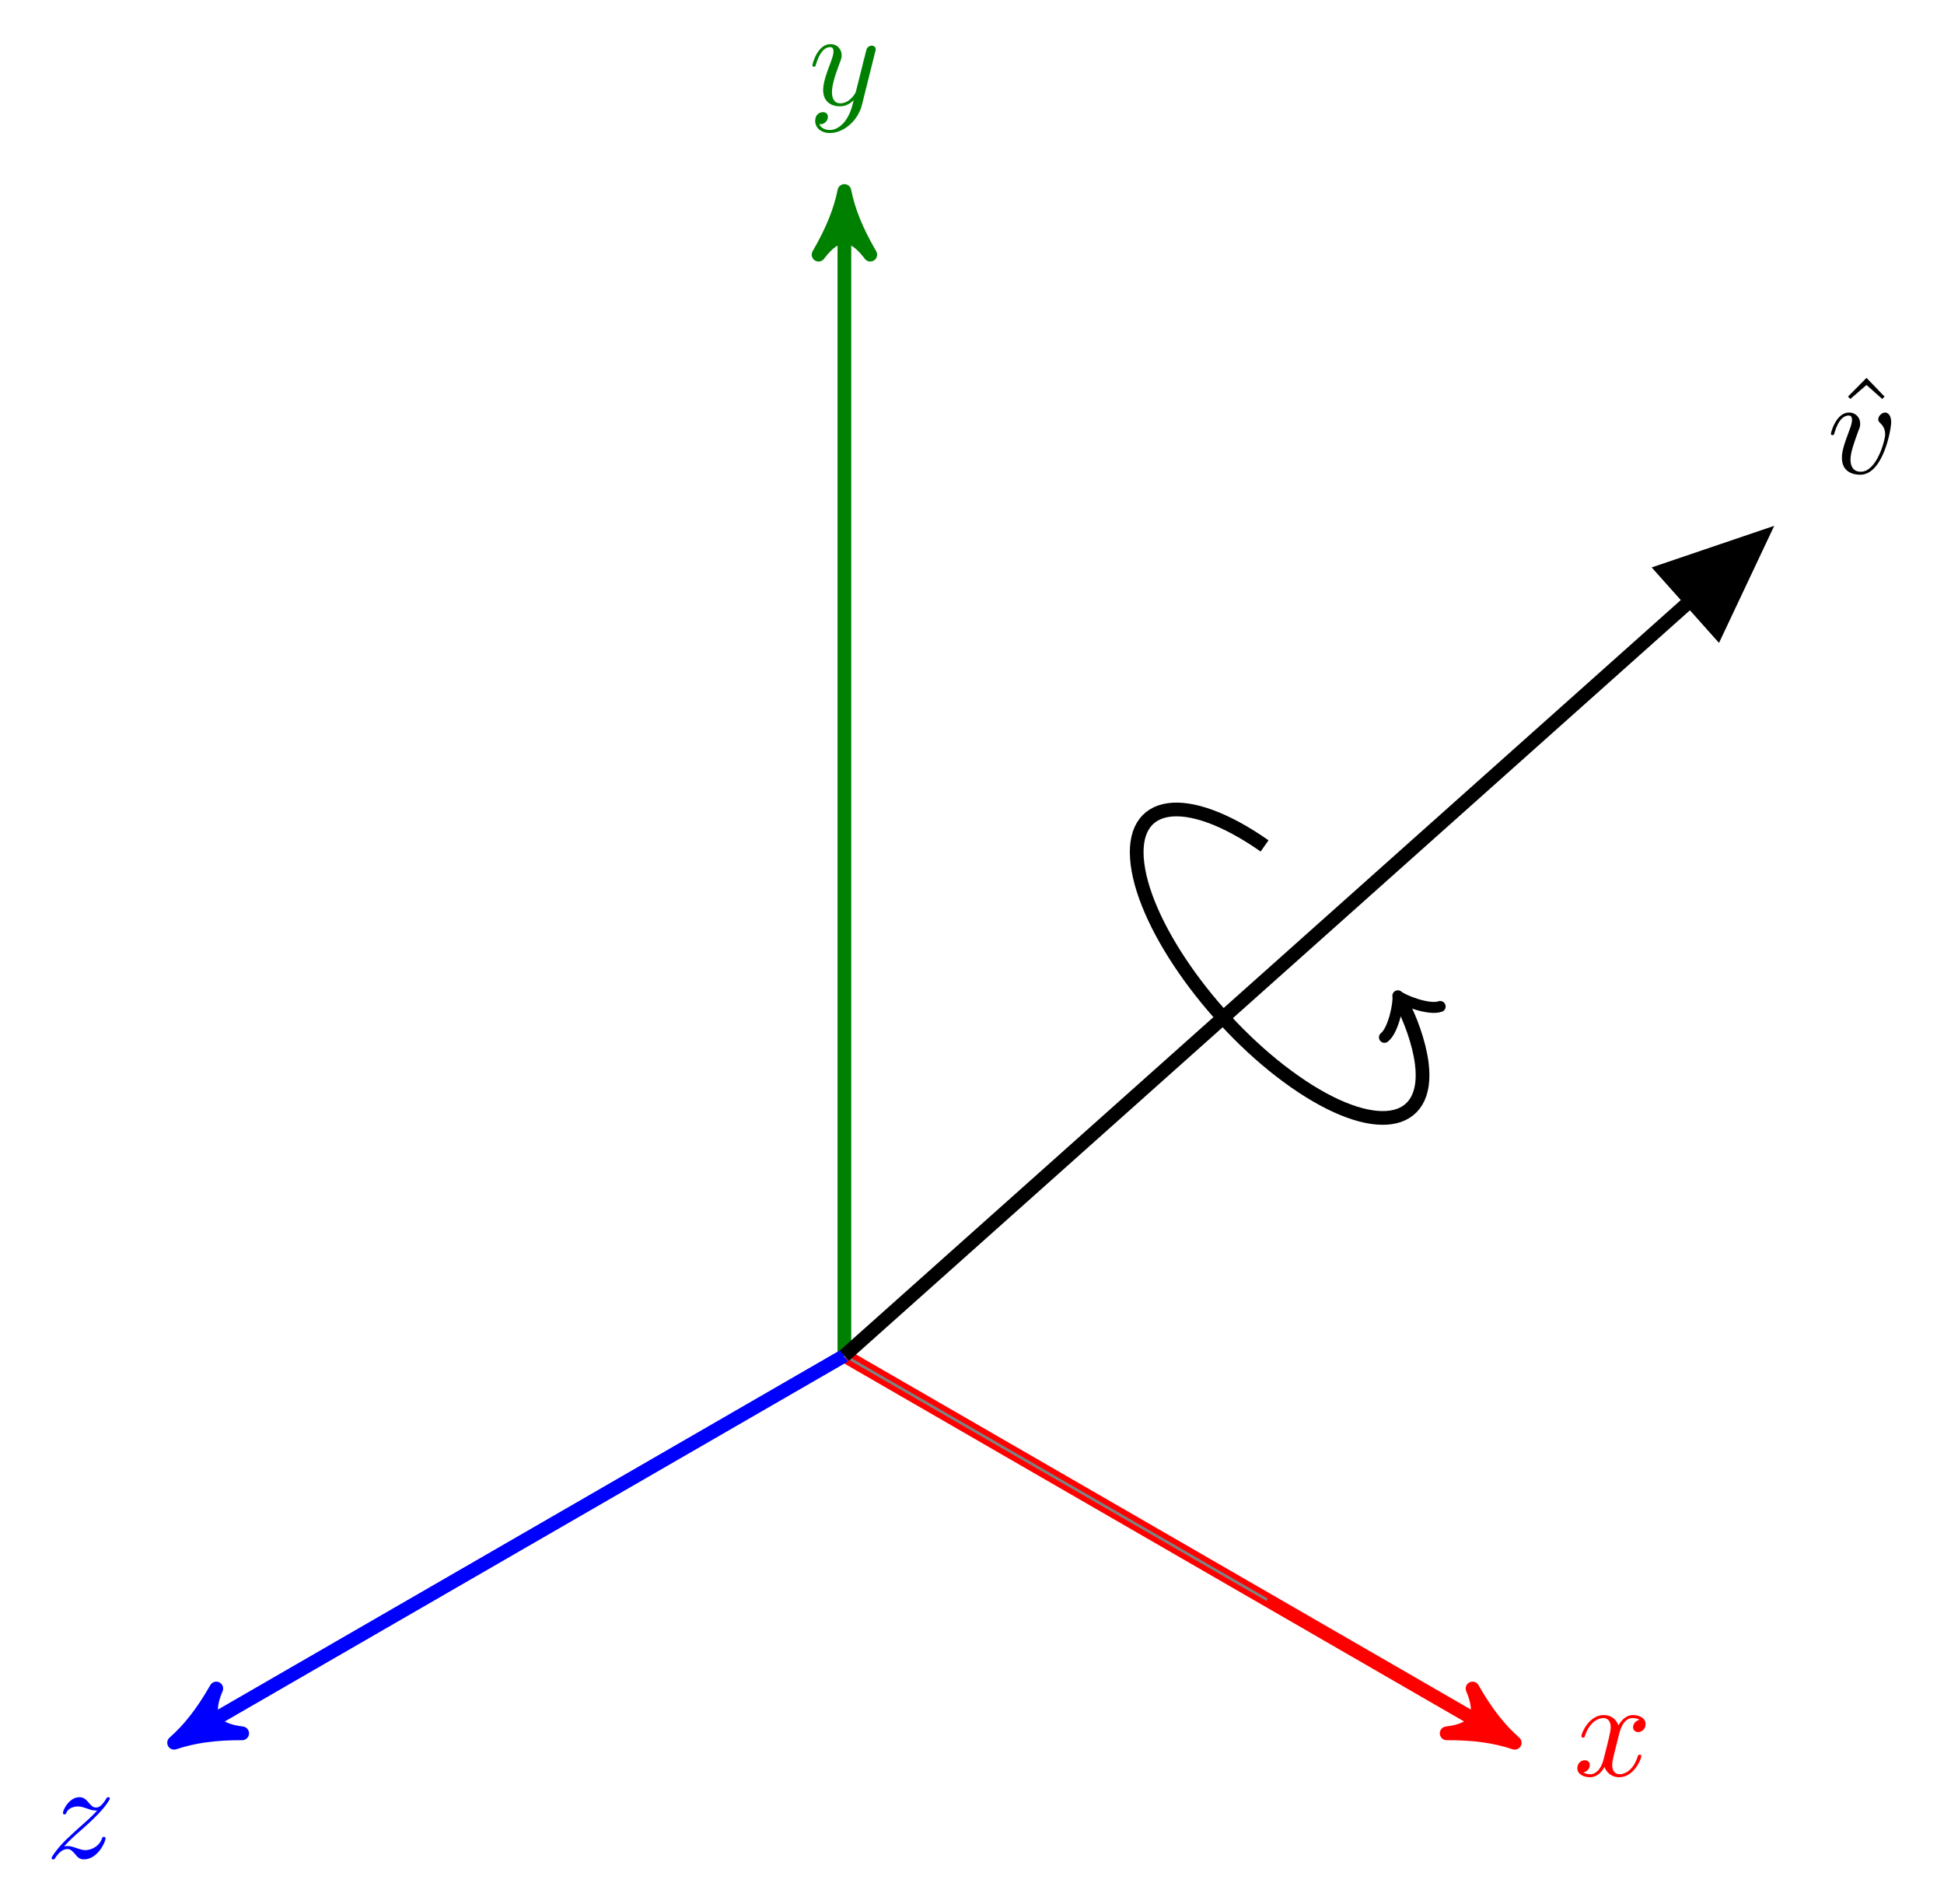
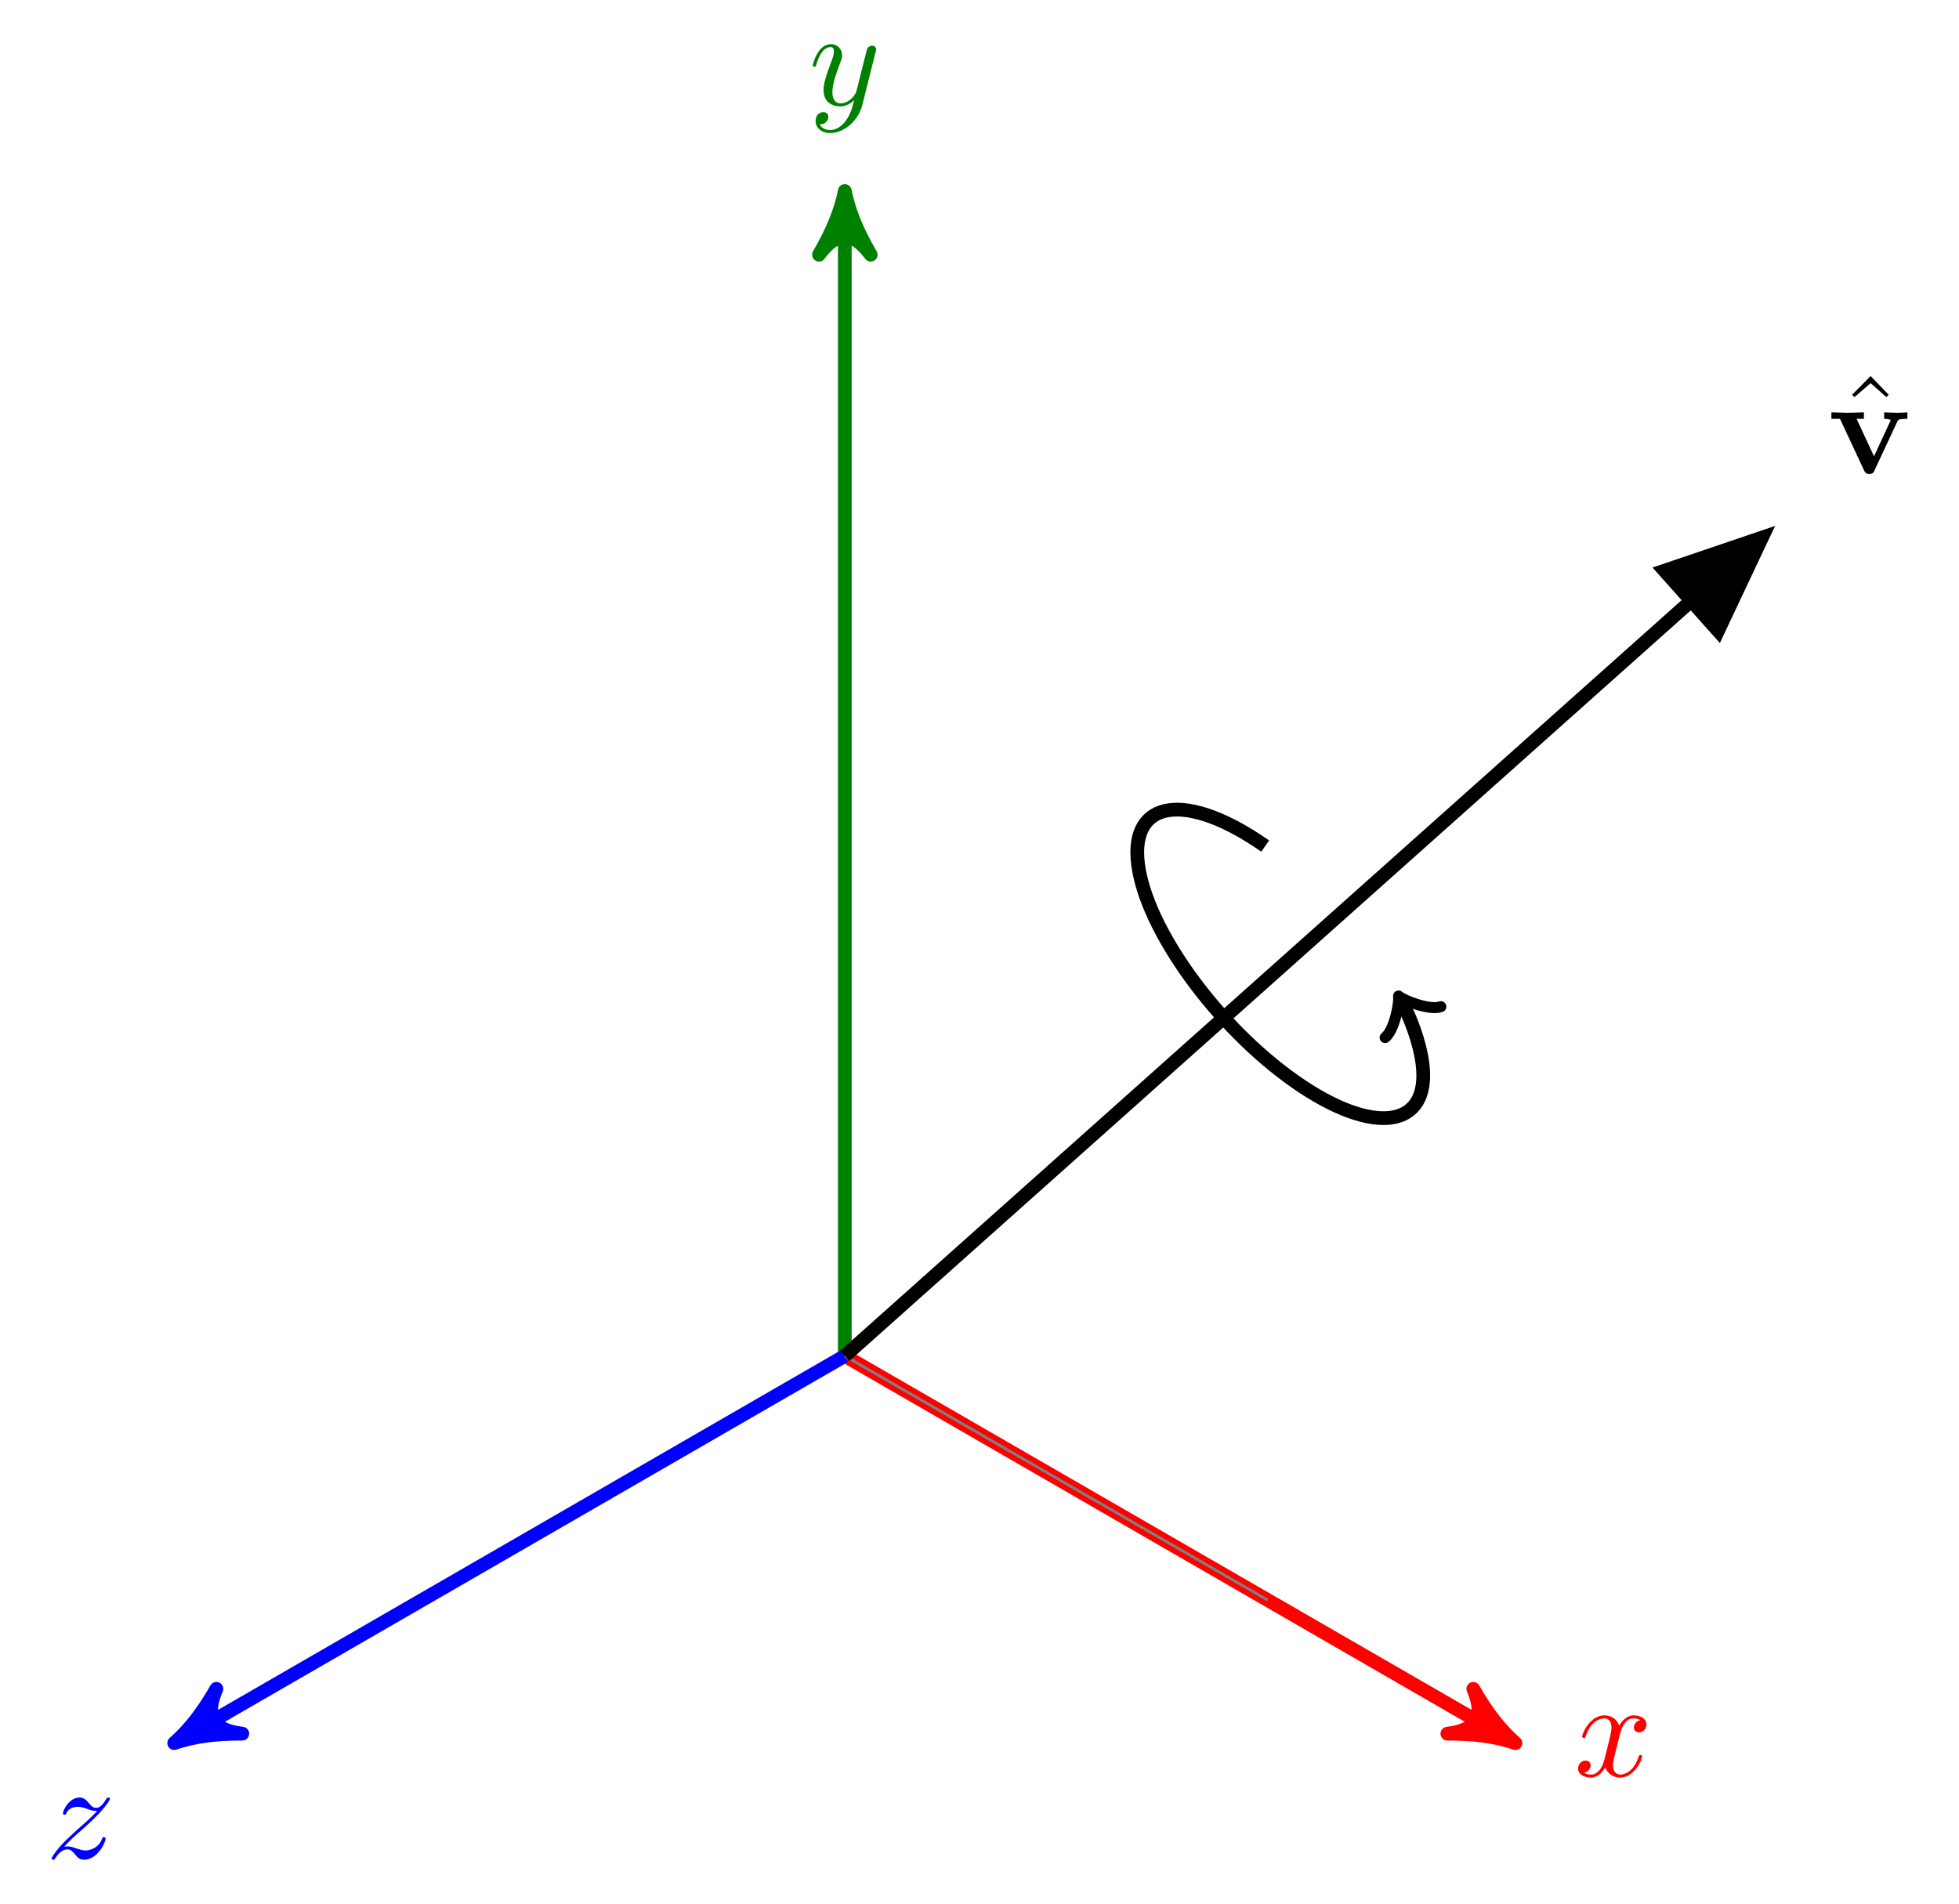
- <svg xmlns="http://www.w3.org/2000/svg" xmlns:xlink="http://www.w3.org/1999/xlink" width="141.14pt" height="138.177pt" viewBox="0 0 141.14 138.177">
+ <svg xmlns="http://www.w3.org/2000/svg" xmlns:xlink="http://www.w3.org/1999/xlink" width="142.159" height="138.177" viewBox="0 0 142.159 138.177">
  <defs>
    <g>
      <g id="glyph-0-0">
        <path d="M 3.328 -3.016 C 3.391 -3.266 3.625 -4.188 4.312 -4.188 C 4.359 -4.188 4.609 -4.188 4.812 -4.062 C 4.531 -4 4.344 -3.766 4.344 -3.516 C 4.344 -3.359 4.453 -3.172 4.719 -3.172 C 4.938 -3.172 5.25 -3.344 5.25 -3.75 C 5.25 -4.266 4.672 -4.406 4.328 -4.406 C 3.75 -4.406 3.406 -3.875 3.281 -3.656 C 3.031 -4.312 2.5 -4.406 2.203 -4.406 C 1.172 -4.406 0.594 -3.125 0.594 -2.875 C 0.594 -2.766 0.703 -2.766 0.719 -2.766 C 0.797 -2.766 0.828 -2.797 0.844 -2.875 C 1.188 -3.938 1.844 -4.188 2.188 -4.188 C 2.375 -4.188 2.719 -4.094 2.719 -3.516 C 2.719 -3.203 2.547 -2.547 2.188 -1.141 C 2.031 -0.531 1.672 -0.109 1.234 -0.109 C 1.172 -0.109 0.953 -0.109 0.734 -0.234 C 0.984 -0.297 1.203 -0.5 1.203 -0.781 C 1.203 -1.047 0.984 -1.125 0.844 -1.125 C 0.531 -1.125 0.297 -0.875 0.297 -0.547 C 0.297 -0.094 0.781 0.109 1.219 0.109 C 1.891 0.109 2.25 -0.594 2.266 -0.641 C 2.391 -0.281 2.75 0.109 3.344 0.109 C 4.375 0.109 4.938 -1.172 4.938 -1.422 C 4.938 -1.531 4.859 -1.531 4.828 -1.531 C 4.734 -1.531 4.719 -1.484 4.688 -1.422 C 4.359 -0.344 3.688 -0.109 3.375 -0.109 C 2.984 -0.109 2.828 -0.422 2.828 -0.766 C 2.828 -0.984 2.875 -1.203 2.984 -1.641 Z M 3.328 -3.016 " />
      </g>
      <g id="glyph-0-1">
        <path d="M 4.844 -3.797 C 4.891 -3.938 4.891 -3.953 4.891 -4.031 C 4.891 -4.203 4.75 -4.297 4.594 -4.297 C 4.5 -4.297 4.344 -4.234 4.25 -4.094 C 4.234 -4.031 4.141 -3.734 4.109 -3.547 C 4.031 -3.297 3.969 -3.016 3.906 -2.75 L 3.453 -0.953 C 3.422 -0.812 2.984 -0.109 2.328 -0.109 C 1.828 -0.109 1.719 -0.547 1.719 -0.922 C 1.719 -1.375 1.891 -2 2.219 -2.875 C 2.375 -3.281 2.422 -3.391 2.422 -3.594 C 2.422 -4.031 2.109 -4.406 1.609 -4.406 C 0.656 -4.406 0.297 -2.953 0.297 -2.875 C 0.297 -2.766 0.391 -2.766 0.406 -2.766 C 0.516 -2.766 0.516 -2.797 0.562 -2.953 C 0.844 -3.891 1.234 -4.188 1.578 -4.188 C 1.656 -4.188 1.828 -4.188 1.828 -3.875 C 1.828 -3.625 1.719 -3.359 1.656 -3.172 C 1.25 -2.109 1.078 -1.547 1.078 -1.078 C 1.078 -0.188 1.703 0.109 2.297 0.109 C 2.688 0.109 3.016 -0.062 3.297 -0.344 C 3.172 0.172 3.047 0.672 2.656 1.203 C 2.391 1.531 2.016 1.828 1.562 1.828 C 1.422 1.828 0.969 1.797 0.797 1.406 C 0.953 1.406 1.094 1.406 1.219 1.281 C 1.328 1.203 1.422 1.062 1.422 0.875 C 1.422 0.562 1.156 0.531 1.062 0.531 C 0.828 0.531 0.5 0.688 0.5 1.172 C 0.5 1.672 0.938 2.047 1.562 2.047 C 2.578 2.047 3.609 1.141 3.891 0.016 Z M 4.844 -3.797 " />
      </g>
      <g id="glyph-0-2">
        <path d="M 1.328 -0.828 C 1.859 -1.406 2.156 -1.656 2.516 -1.969 C 2.516 -1.969 3.125 -2.5 3.484 -2.859 C 4.438 -3.781 4.656 -4.266 4.656 -4.312 C 4.656 -4.406 4.562 -4.406 4.547 -4.406 C 4.469 -4.406 4.453 -4.391 4.391 -4.297 C 4.094 -3.812 3.891 -3.656 3.656 -3.656 C 3.406 -3.656 3.297 -3.812 3.141 -3.984 C 2.953 -4.203 2.781 -4.406 2.453 -4.406 C 1.703 -4.406 1.25 -3.484 1.25 -3.266 C 1.25 -3.219 1.281 -3.156 1.359 -3.156 C 1.453 -3.156 1.469 -3.203 1.5 -3.266 C 1.688 -3.734 2.266 -3.734 2.344 -3.734 C 2.547 -3.734 2.734 -3.672 2.969 -3.594 C 3.375 -3.438 3.484 -3.438 3.734 -3.438 C 3.375 -3.016 2.547 -2.297 2.359 -2.141 L 1.453 -1.297 C 0.781 -0.625 0.422 -0.062 0.422 0.016 C 0.422 0.109 0.531 0.109 0.547 0.109 C 0.625 0.109 0.641 0.094 0.703 -0.016 C 0.938 -0.375 1.234 -0.641 1.562 -0.641 C 1.781 -0.641 1.891 -0.547 2.141 -0.266 C 2.297 -0.047 2.484 0.109 2.766 0.109 C 3.766 0.109 4.344 -1.156 4.344 -1.422 C 4.344 -1.469 4.297 -1.531 4.219 -1.531 C 4.125 -1.531 4.109 -1.469 4.078 -1.391 C 3.844 -0.75 3.203 -0.562 2.875 -0.562 C 2.688 -0.562 2.5 -0.625 2.297 -0.688 C 1.953 -0.812 1.797 -0.859 1.594 -0.859 C 1.578 -0.859 1.422 -0.859 1.328 -0.828 Z M 1.328 -0.828 " />
      </g>
-       <g id="glyph-0-3">
-         <path d="M 4.672 -3.703 C 4.672 -4.25 4.406 -4.406 4.234 -4.406 C 3.984 -4.406 3.734 -4.141 3.734 -3.922 C 3.734 -3.797 3.781 -3.734 3.891 -3.625 C 4.109 -3.422 4.234 -3.172 4.234 -2.812 C 4.234 -2.391 3.625 -0.109 2.469 -0.109 C 1.953 -0.109 1.719 -0.453 1.719 -0.984 C 1.719 -1.531 2 -2.266 2.297 -3.094 C 2.375 -3.266 2.422 -3.406 2.422 -3.594 C 2.422 -4.031 2.109 -4.406 1.609 -4.406 C 0.672 -4.406 0.297 -2.953 0.297 -2.875 C 0.297 -2.766 0.391 -2.766 0.406 -2.766 C 0.516 -2.766 0.516 -2.797 0.562 -2.953 C 0.859 -3.953 1.281 -4.188 1.578 -4.188 C 1.656 -4.188 1.828 -4.188 1.828 -3.875 C 1.828 -3.625 1.719 -3.344 1.656 -3.172 C 1.219 -2.016 1.094 -1.562 1.094 -1.125 C 1.094 -0.047 1.969 0.109 2.422 0.109 C 4.094 0.109 4.672 -3.188 4.672 -3.703 Z M 4.672 -3.703 " />
-       </g>
      <g id="glyph-1-0">
        <path d="M 2.5 -6.922 L 1.156 -5.562 L 1.328 -5.391 L 2.5 -6.406 L 3.641 -5.391 L 3.812 -5.562 Z M 2.5 -6.922 " />
+       </g>
+       <g id="glyph-2-0">
+         <path d="M 5.047 -3.75 C 5.109 -3.891 5.141 -3.953 5.781 -3.953 L 5.781 -4.422 C 5.531 -4.406 5.25 -4.391 5 -4.391 C 4.75 -4.391 4.297 -4.422 4.094 -4.422 L 4.094 -3.953 C 4.281 -3.953 4.562 -3.922 4.562 -3.844 C 4.562 -3.844 4.562 -3.812 4.516 -3.734 L 3.359 -1.234 L 2.094 -3.953 L 2.625 -3.953 L 2.625 -4.422 C 2.297 -4.406 1.406 -4.391 1.391 -4.391 C 1.109 -4.391 0.672 -4.422 0.266 -4.422 L 0.266 -3.953 L 0.891 -3.953 L 2.641 -0.203 C 2.766 0.047 2.891 0.047 3.016 0.047 C 3.188 0.047 3.297 0.016 3.391 -0.203 Z M 5.047 -3.75 " />
      </g>
    </g>
    <clipPath id="clip-0">
      <path clip-rule="nonzero" d="M 47 84 L 124 84 L 124 138.176 L 47 138.176 Z M 47 84 " />
    </clipPath>
    <clipPath id="clip-1">
      <path clip-rule="nonzero" d="M 0 84 L 76 84 L 76 138.176 L 0 138.176 Z M 0 84 " />
-     </clipPath>
-     <clipPath id="clip-2">
-       <path clip-rule="nonzero" d="M 47 25 L 141.141 25 L 141.141 113 L 47 113 Z M 47 25 " />
-     </clipPath>
-     <clipPath id="clip-3">
-       <path clip-rule="nonzero" d="M 106 24 L 141.141 24 L 141.141 60 L 106 60 Z M 106 24 " />
    </clipPath>
  </defs>
  <g clip-path="url(#clip-0)">
    <path fill="none" stroke-width="0.996" stroke-linecap="butt" stroke-linejoin="miter" stroke="rgb(100%, 0%, 0%)" stroke-opacity="1" stroke-miterlimit="10" d="M -0.001 0.002 L 47.667 -27.522 " transform="matrix(1, 0, 0, -1, 61.306, 98.404)" />
  </g>
  <path fill-rule="nonzero" fill="rgb(100%, 0%, 0%)" fill-opacity="1" stroke-width="0.996" stroke-linecap="butt" stroke-linejoin="round" stroke="rgb(100%, 0%, 0%)" stroke-opacity="1" stroke-miterlimit="10" d="M 1.155 0.001 C -0.289 0.291 -1.736 0.868 -3.466 1.88 C -1.734 0.575 -1.732 -0.578 -3.467 -1.877 C -1.732 -0.867 -0.287 -0.29 1.155 0.001 Z M 1.155 0.001 " transform="matrix(0.86601, 0.49998, 0.49998, -0.86601, 108.972, 125.9239)" />
  <g fill="rgb(100%, 0%, 0%)" fill-opacity="1">
    <use xlink:href="#glyph-0-0" x="114.222" y="128.895" />
  </g>
  <path fill="none" stroke-width="0.996" stroke-linecap="butt" stroke-linejoin="miter" stroke="rgb(0%, 50%, 0%)" stroke-opacity="1" stroke-miterlimit="10" d="M -0.001 0.002 L -0.001 83.388 " transform="matrix(1, 0, 0, -1, 61.306, 98.404)" />
  <path fill-rule="nonzero" fill="rgb(0%, 50%, 0%)" fill-opacity="1" stroke-width="0.996" stroke-linecap="butt" stroke-linejoin="round" stroke="rgb(0%, 50%, 0%)" stroke-opacity="1" stroke-miterlimit="10" d="M 1.154 0.001 C -0.287 0.29 -1.733 0.869 -3.467 1.876 C -1.733 0.579 -1.733 -0.577 -3.467 -1.878 C -1.733 -0.866 -0.287 -0.288 1.154 0.001 Z M 1.154 0.001 " transform="matrix(0, -1, -1, 0, 61.306, 15.0174)" />
  <g fill="rgb(0%, 50%, 0%)" fill-opacity="1">
    <use xlink:href="#glyph-0-1" x="58.685" y="7.609" />
  </g>
  <g clip-path="url(#clip-1)">
    <path fill="none" stroke-width="0.996" stroke-linecap="butt" stroke-linejoin="miter" stroke="rgb(0%, 0%, 100%)" stroke-opacity="1" stroke-miterlimit="10" d="M -0.001 0.002 L -47.665 -27.522 " transform="matrix(1, 0, 0, -1, 61.306, 98.404)" />
  </g>
  <path fill-rule="nonzero" fill="rgb(0%, 0%, 100%)" fill-opacity="1" stroke-width="0.996" stroke-linecap="butt" stroke-linejoin="round" stroke="rgb(0%, 0%, 100%)" stroke-opacity="1" stroke-miterlimit="10" d="M 1.154 -0.001 C -0.289 0.291 -1.733 0.867 -3.468 1.878 C -1.733 0.578 -1.732 -0.577 -3.467 -1.88 C -1.734 -0.869 -0.29 -0.29 1.154 -0.001 Z M 1.154 -0.001 " transform="matrix(-0.86601, 0.49998, 0.49998, 0.86601, 13.64, 125.9239)" />
  <g fill="rgb(0%, 0%, 100%)" fill-opacity="1">
    <use xlink:href="#glyph-0-2" x="3.32" y="134.857" />
  </g>
  <path fill="none" stroke-width="0.996" stroke-linecap="butt" stroke-linejoin="miter" stroke="rgb(0%, 0%, 0%)" stroke-opacity="1" stroke-miterlimit="10" d="M 30.506 37.002 C 24.807 40.994 20.674 40.4 21.28 35.677 C 21.881 30.955 26.991 23.888 32.69 19.9 C 38.389 15.908 42.522 16.506 41.917 21.228 C 41.725 22.728 41.061 24.537 40.393 25.744 " transform="matrix(1, 0, 0, -1, 61.306, 98.404)" />
  <path fill="none" stroke-width="0.797" stroke-linecap="round" stroke-linejoin="round" stroke="rgb(0%, 0%, 0%)" stroke-opacity="1" stroke-miterlimit="10" d="M -1.732 2.312 C -1.587 1.445 0.001 0.145 0.434 -0.001 C 0.001 -0.145 -1.589 -1.443 -1.734 -2.31 " transform="matrix(-0.48473, -0.87465, -0.87465, 0.48473, 101.6979, 72.66125)" />
  <path fill="none" stroke-width="0.199" stroke-linecap="butt" stroke-linejoin="miter" stroke="rgb(50%, 50%, 50%)" stroke-opacity="1" stroke-miterlimit="10" d="M 30.686 -17.717 L -0.001 0.002 " transform="matrix(1, 0, 0, -1, 61.306, 98.404)" />
-   <g clip-path="url(#clip-2)">
-     <path fill="none" stroke-width="0.996" stroke-linecap="butt" stroke-linejoin="miter" stroke="rgb(0%, 0%, 0%)" stroke-opacity="1" stroke-miterlimit="10" d="M -0.001 0.002 L 66.28 59.138 " transform="matrix(1, 0, 0, -1, 61.306, 98.404)" />
-   </g>
-   <path fill-rule="nonzero" fill="rgb(0%, 0%, 0%)" fill-opacity="1" d="M 120.789 41.418 L 127.863 39.016 L 124.676 45.773 Z M 120.789 41.418 " />
-   <g clip-path="url(#clip-3)">
-     <path fill="none" stroke-width="0.996" stroke-linecap="butt" stroke-linejoin="miter" stroke="rgb(0%, 0%, 0%)" stroke-opacity="1" stroke-miterlimit="10" d="M -6.505 2.919 L 0.373 0.001 L -6.505 -2.919 Z M -6.505 2.919 " transform="matrix(0.74611, -0.66573, -0.66573, -0.74611, 127.5858, 39.2647)" />
+   <path fill="none" stroke-width="0.996" stroke-linecap="butt" stroke-linejoin="miter" stroke="rgb(0%, 0%, 0%)" stroke-opacity="1" stroke-miterlimit="10" d="M -0.001 0.002 L 66.28 59.138 " transform="matrix(1, 0, 0, -1, 61.306, 98.404)" />
+   <path fill-rule="nonzero" fill="rgb(0%, 0%, 0%)" fill-opacity="1" stroke-width="0.996" stroke-linecap="butt" stroke-linejoin="miter" stroke="rgb(0%, 0%, 0%)" stroke-opacity="1" stroke-miterlimit="10" d="M -6.505 2.919 L 0.373 0.001 L -6.505 -2.919 Z M -6.505 2.919 " transform="matrix(0.74611, -0.66573, -0.66573, -0.74611, 127.5858, 39.2647)" />
+   <g fill="rgb(0%, 0%, 0%)" fill-opacity="1">
+     <use xlink:href="#glyph-1-0" x="133.246" y="34.211" />
  </g>
  <g fill="rgb(0%, 0%, 0%)" fill-opacity="1">
-     <use xlink:href="#glyph-1-0" x="133.013" y="34.35" />
-   </g>
-   <g fill="rgb(0%, 0%, 0%)" fill-opacity="1">
-     <use xlink:href="#glyph-0-3" x="132.633" y="34.35" />
+     <use xlink:href="#glyph-2-0" x="132.633" y="34.35" />
  </g>
</svg>
